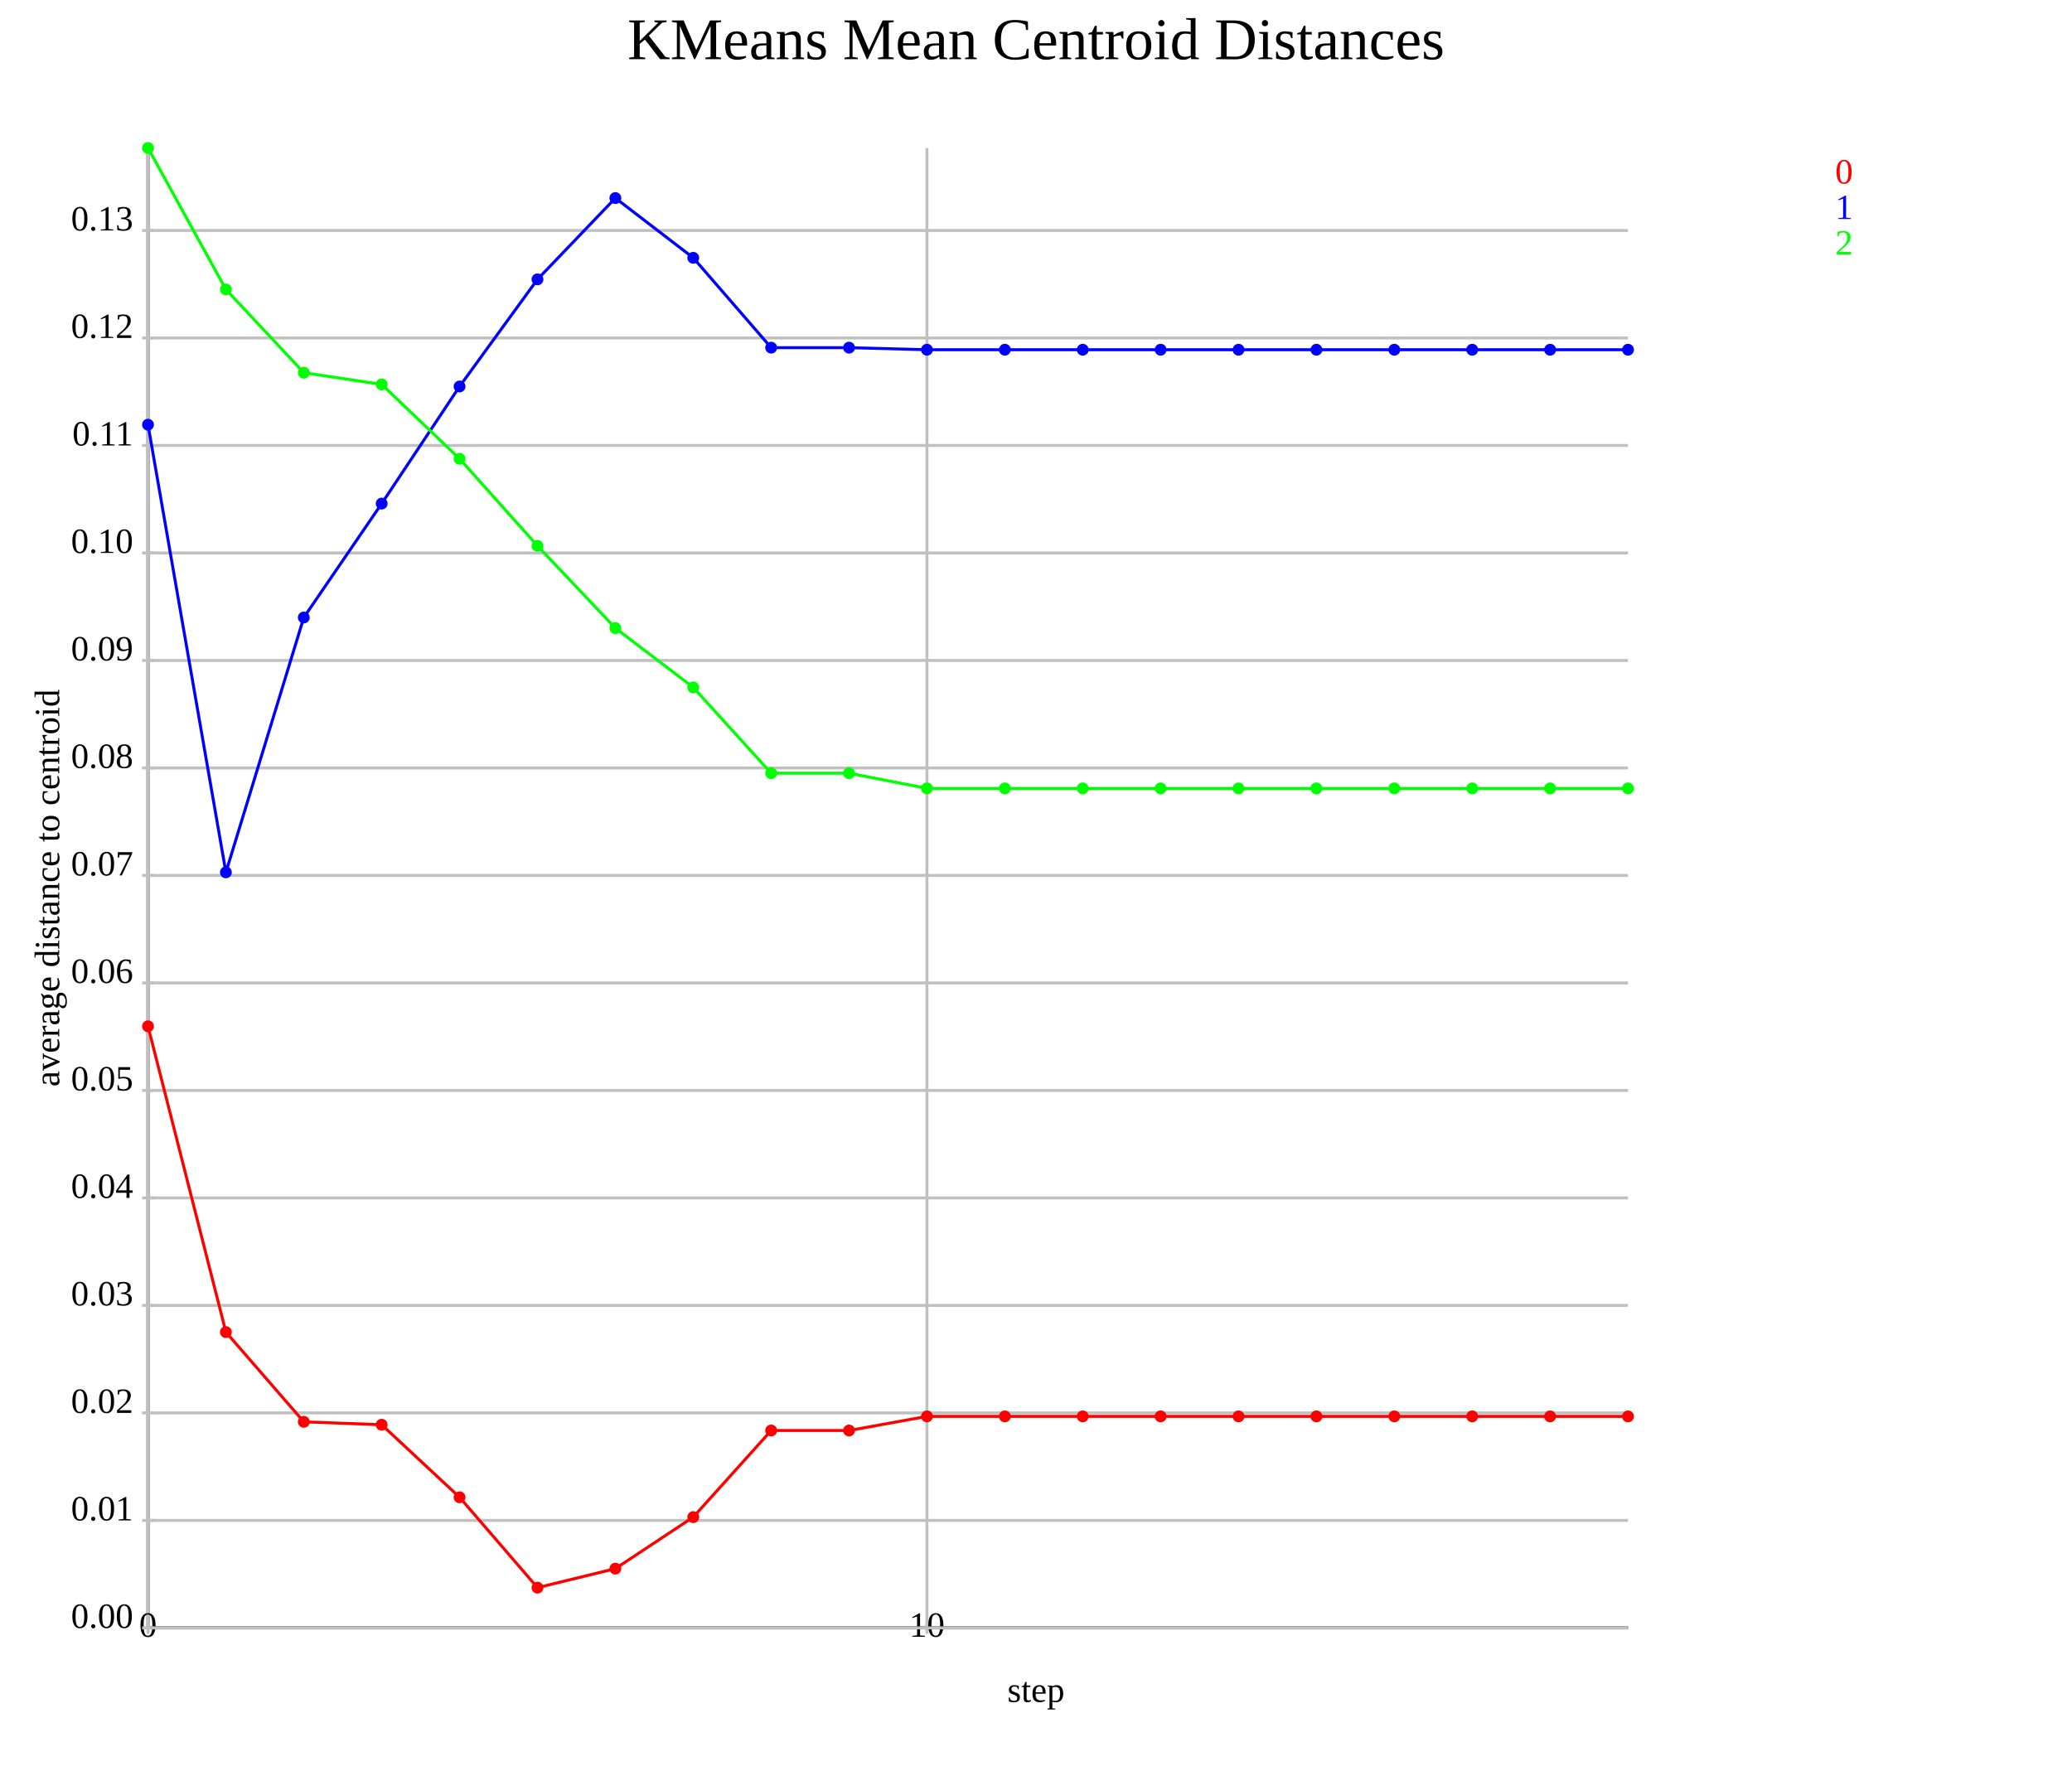
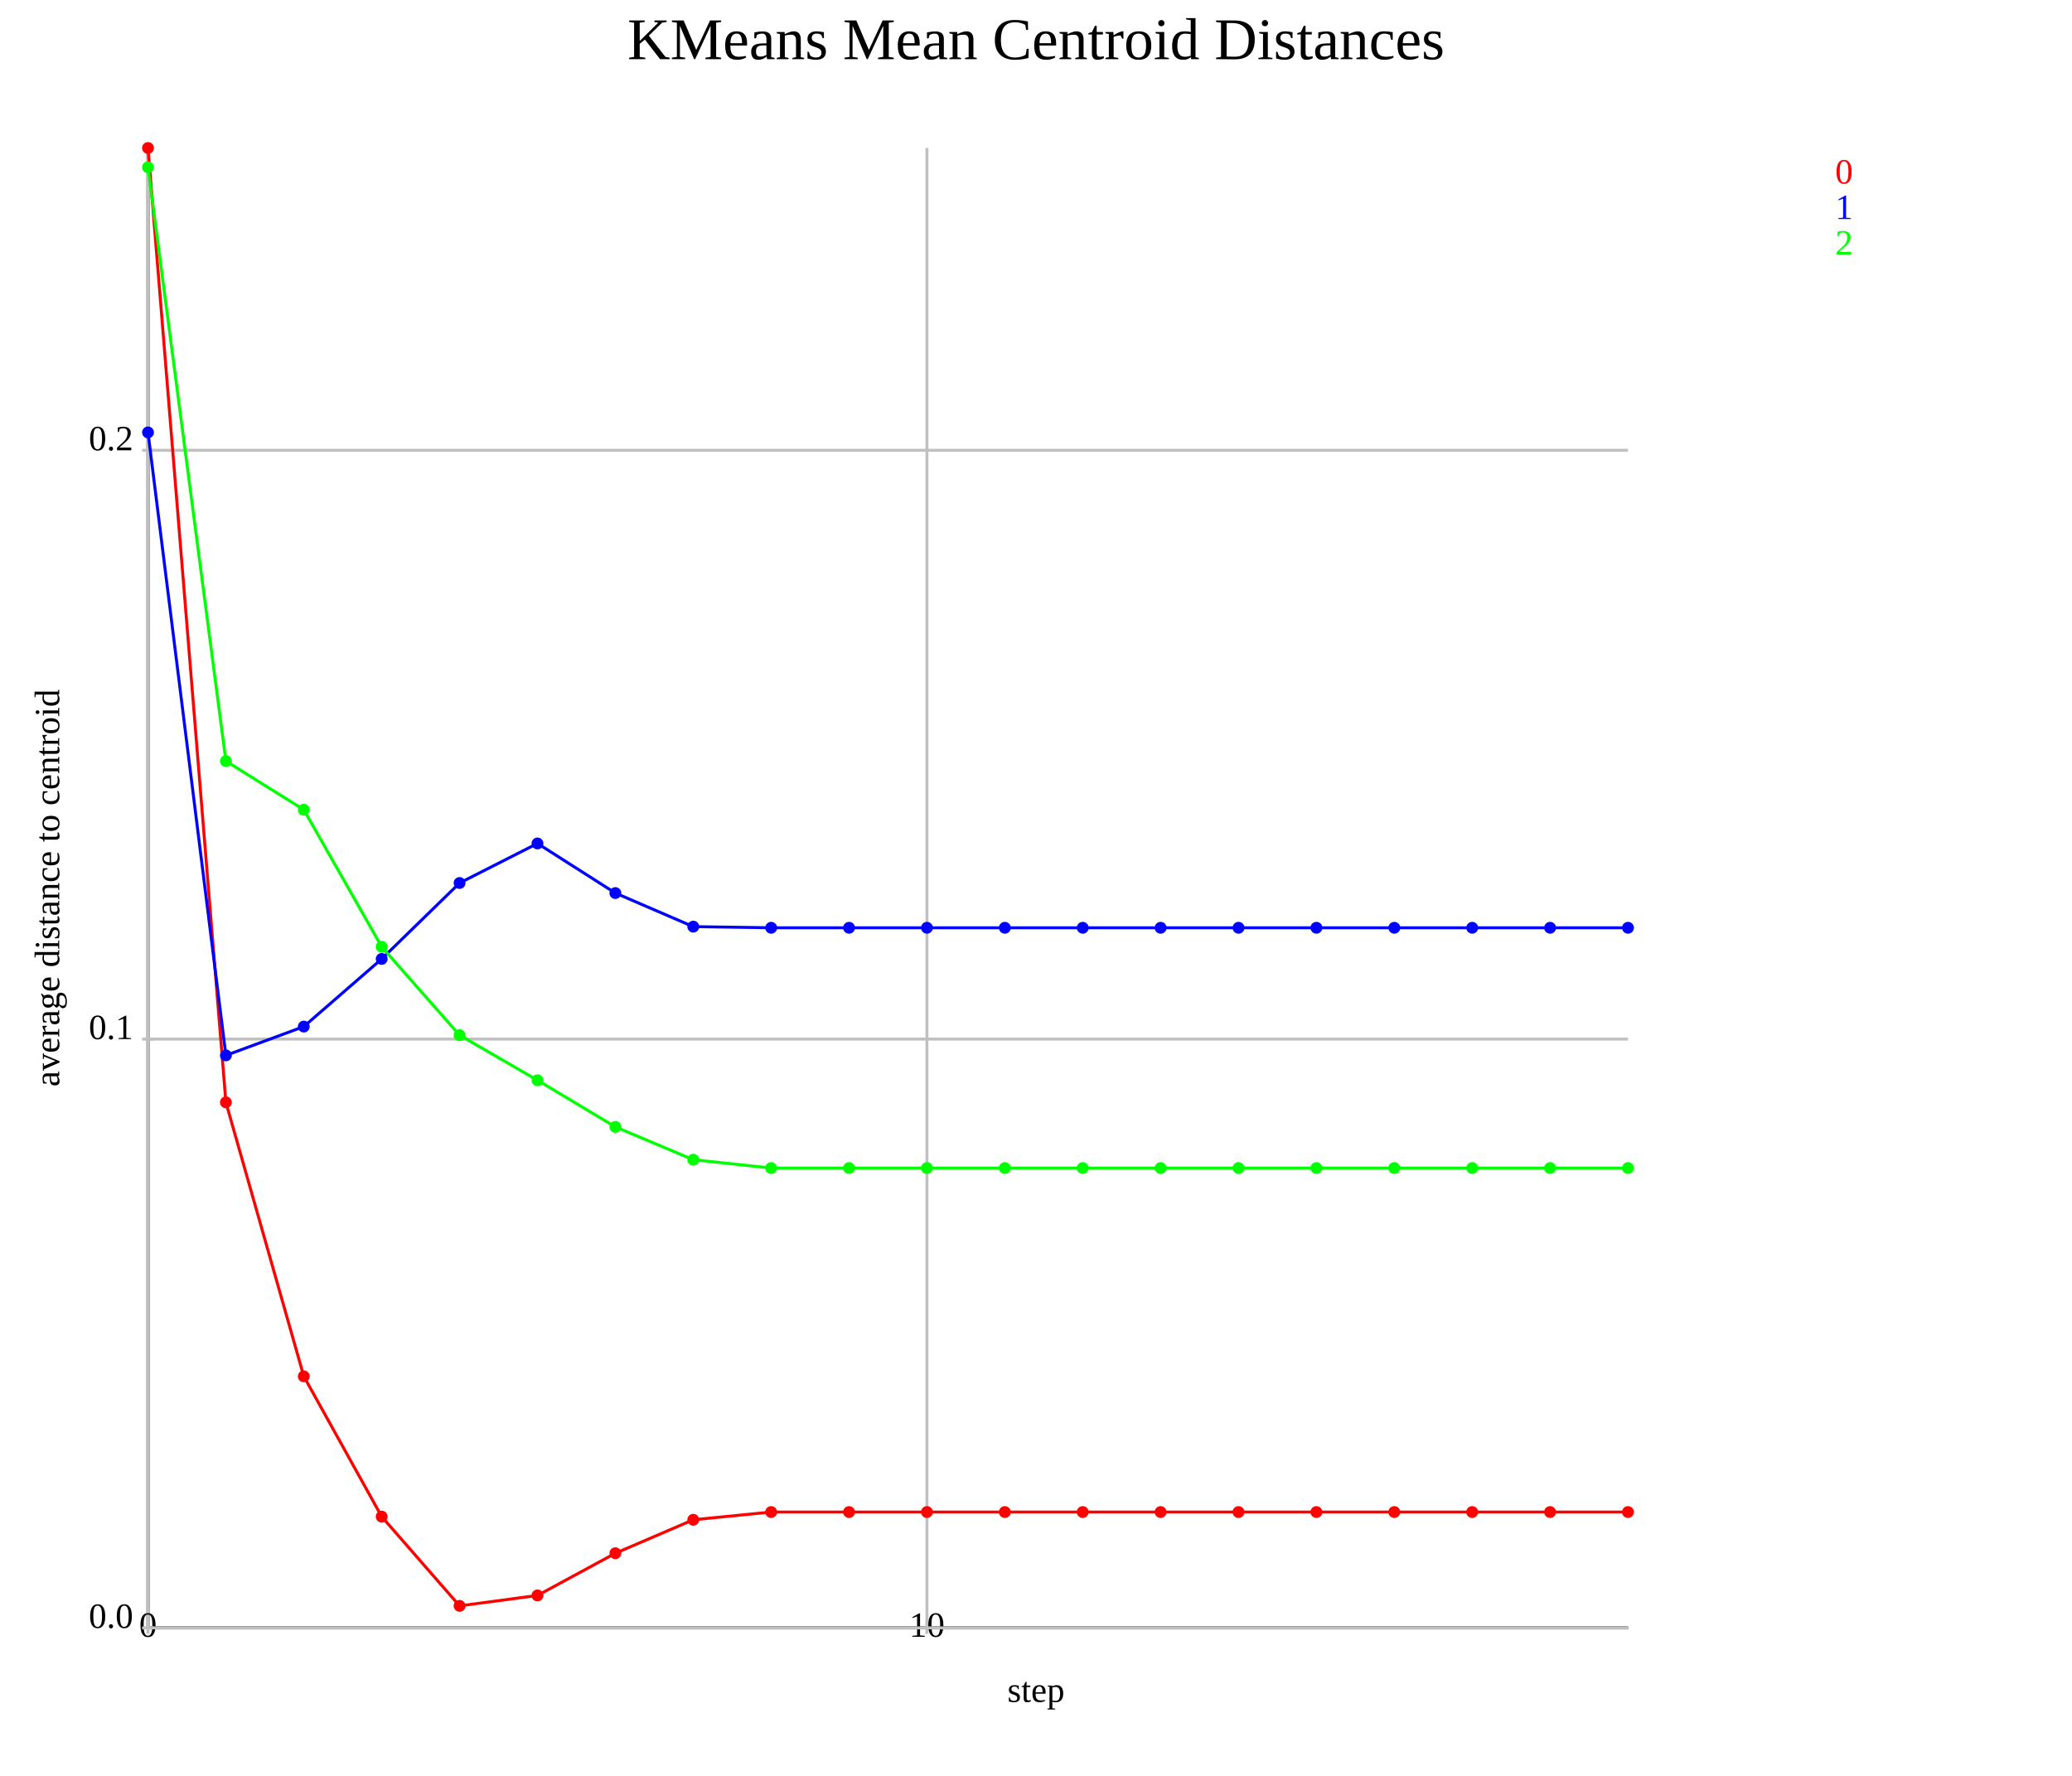
<svg xmlns="http://www.w3.org/2000/svg" version="1.1" width="700.0" height="600.0">
  <style>.caption {
  font-size: 14px;
  font-family: Georgia, serif;
}
</style>
  <line x1="50.0" y1="550.0" x2="550.0" y2="550.0" stroke="rgb(0,0,0)" stroke-width="1" />
  <line x1="50.0" y1="550.0" x2="50.0" y2="50.0" stroke="rgb(0,0,0)" stroke-width="1" />
  <line x1="50.0" y1="550.0" x2="50.0" y2="50.0" stroke="rgb(192,192,192)" stroke-width="1" />
  <line x1="50.0" y1="548.0" x2="50.0" y2="552.0" stroke="rgb(192,192,192)" stroke-width="1" />
  <text text-anchor="middle" alignment-baseline="hanging" x="50.0" y="553.0" font-size="12.0">0</text>
  <line x1="313.158" y1="550.0" x2="313.158" y2="50.0" stroke="rgb(192,192,192)" stroke-width="1" />
  <line x1="313.158" y1="548.0" x2="313.158" y2="552.0" stroke="rgb(192,192,192)" stroke-width="1" />
  <text text-anchor="middle" alignment-baseline="hanging" x="313.158" y="553.0" font-size="12.0">10</text>
  <line x1="50.0" y1="550.0" x2="550.0" y2="550.0" stroke="rgb(192,192,192)" stroke-width="1" />
-   <text text-anchor="end" alignment-baseline="middle" x="45.0" y="550.0" font-size="12.0">0.00</text>
+   <text text-anchor="end" alignment-baseline="middle" x="45.0" y="550.0" font-size="12.0">0.0</text>
  <line x1="48.0" y1="550.0" x2="52.0" y2="550.0" stroke="rgb(192,192,192)" stroke-width="1" />
-   <line x1="50.0" y1="513.682" x2="550.0" y2="513.682" stroke="rgb(192,192,192)" stroke-width="1" />
-   <text text-anchor="end" alignment-baseline="middle" x="45.0" y="513.682" font-size="12.0">0.01</text>
-   <line x1="48.0" y1="513.682" x2="52.0" y2="513.682" stroke="rgb(192,192,192)" stroke-width="1" />
-   <line x1="50.0" y1="477.364" x2="550.0" y2="477.364" stroke="rgb(192,192,192)" stroke-width="1" />
-   <text text-anchor="end" alignment-baseline="middle" x="45.0" y="477.364" font-size="12.0">0.02</text>
-   <line x1="48.0" y1="477.364" x2="52.0" y2="477.364" stroke="rgb(192,192,192)" stroke-width="1" />
-   <line x1="50.0" y1="441.047" x2="550.0" y2="441.047" stroke="rgb(192,192,192)" stroke-width="1" />
-   <text text-anchor="end" alignment-baseline="middle" x="45.0" y="441.047" font-size="12.0">0.03</text>
-   <line x1="48.0" y1="441.047" x2="52.0" y2="441.047" stroke="rgb(192,192,192)" stroke-width="1" />
-   <line x1="50.0" y1="404.729" x2="550.0" y2="404.729" stroke="rgb(192,192,192)" stroke-width="1" />
-   <text text-anchor="end" alignment-baseline="middle" x="45.0" y="404.729" font-size="12.0">0.04</text>
-   <line x1="48.0" y1="404.729" x2="52.0" y2="404.729" stroke="rgb(192,192,192)" stroke-width="1" />
-   <line x1="50.0" y1="368.411" x2="550.0" y2="368.411" stroke="rgb(192,192,192)" stroke-width="1" />
-   <text text-anchor="end" alignment-baseline="middle" x="45.0" y="368.411" font-size="12.0">0.05</text>
-   <line x1="48.0" y1="368.411" x2="52.0" y2="368.411" stroke="rgb(192,192,192)" stroke-width="1" />
-   <line x1="50.0" y1="332.093" x2="550.0" y2="332.093" stroke="rgb(192,192,192)" stroke-width="1" />
-   <text text-anchor="end" alignment-baseline="middle" x="45.0" y="332.093" font-size="12.0">0.06</text>
-   <line x1="48.0" y1="332.093" x2="52.0" y2="332.093" stroke="rgb(192,192,192)" stroke-width="1" />
-   <line x1="50.0" y1="295.776" x2="550.0" y2="295.776" stroke="rgb(192,192,192)" stroke-width="1" />
-   <text text-anchor="end" alignment-baseline="middle" x="45.0" y="295.776" font-size="12.0">0.07</text>
-   <line x1="48.0" y1="295.776" x2="52.0" y2="295.776" stroke="rgb(192,192,192)" stroke-width="1" />
-   <line x1="50.0" y1="259.458" x2="550.0" y2="259.458" stroke="rgb(192,192,192)" stroke-width="1" />
-   <text text-anchor="end" alignment-baseline="middle" x="45.0" y="259.458" font-size="12.0">0.08</text>
-   <line x1="48.0" y1="259.458" x2="52.0" y2="259.458" stroke="rgb(192,192,192)" stroke-width="1" />
-   <line x1="50.0" y1="223.14" x2="550.0" y2="223.14" stroke="rgb(192,192,192)" stroke-width="1" />
-   <text text-anchor="end" alignment-baseline="middle" x="45.0" y="223.14" font-size="12.0">0.09</text>
-   <line x1="48.0" y1="223.14" x2="52.0" y2="223.14" stroke="rgb(192,192,192)" stroke-width="1" />
-   <line x1="50.0" y1="186.822" x2="550.0" y2="186.822" stroke="rgb(192,192,192)" stroke-width="1" />
-   <text text-anchor="end" alignment-baseline="middle" x="45.0" y="186.822" font-size="12.0">0.10</text>
-   <line x1="48.0" y1="186.822" x2="52.0" y2="186.822" stroke="rgb(192,192,192)" stroke-width="1" />
-   <line x1="50.0" y1="150.504" x2="550.0" y2="150.504" stroke="rgb(192,192,192)" stroke-width="1" />
-   <text text-anchor="end" alignment-baseline="middle" x="45.0" y="150.504" font-size="12.0">0.11</text>
-   <line x1="48.0" y1="150.504" x2="52.0" y2="150.504" stroke="rgb(192,192,192)" stroke-width="1" />
-   <line x1="50.0" y1="114.187" x2="550.0" y2="114.187" stroke="rgb(192,192,192)" stroke-width="1" />
-   <text text-anchor="end" alignment-baseline="middle" x="45.0" y="114.187" font-size="12.0">0.12</text>
-   <line x1="48.0" y1="114.187" x2="52.0" y2="114.187" stroke="rgb(192,192,192)" stroke-width="1" />
-   <line x1="50.0" y1="77.869" x2="550.0" y2="77.869" stroke="rgb(192,192,192)" stroke-width="1" />
-   <text text-anchor="end" alignment-baseline="middle" x="45.0" y="77.869" font-size="12.0">0.13</text>
-   <line x1="48.0" y1="77.869" x2="52.0" y2="77.869" stroke="rgb(192,192,192)" stroke-width="1" />
-   <polyline points="50.0,346.747 76.316,450.059 102.632,480.377 128.947,481.365 155.263,505.872 181.579,536.408 207.895,529.98 234.211,512.566 260.526,483.309 286.842,483.309 313.158,478.542 339.474,478.542 365.789,478.542 392.105,478.542 418.421,478.542 444.737,478.542 471.053,478.542 497.368,478.542 523.684,478.542 550.0,478.542" fill="none" stroke="rgb(255,0,0)" stroke-width="1" />
-   <circle cx="50.0" cy="346.747" r="2" fill="rgb(255,0,0)" />
-   <circle cx="76.316" cy="450.059" r="2" fill="rgb(255,0,0)" />
-   <circle cx="102.632" cy="480.377" r="2" fill="rgb(255,0,0)" />
-   <circle cx="128.947" cy="481.365" r="2" fill="rgb(255,0,0)" />
-   <circle cx="155.263" cy="505.872" r="2" fill="rgb(255,0,0)" />
-   <circle cx="181.579" cy="536.408" r="2" fill="rgb(255,0,0)" />
-   <circle cx="207.895" cy="529.98" r="2" fill="rgb(255,0,0)" />
-   <circle cx="234.211" cy="512.566" r="2" fill="rgb(255,0,0)" />
-   <circle cx="260.526" cy="483.309" r="2" fill="rgb(255,0,0)" />
-   <circle cx="286.842" cy="483.309" r="2" fill="rgb(255,0,0)" />
-   <circle cx="313.158" cy="478.542" r="2" fill="rgb(255,0,0)" />
-   <circle cx="339.474" cy="478.542" r="2" fill="rgb(255,0,0)" />
-   <circle cx="365.789" cy="478.542" r="2" fill="rgb(255,0,0)" />
-   <circle cx="392.105" cy="478.542" r="2" fill="rgb(255,0,0)" />
-   <circle cx="418.421" cy="478.542" r="2" fill="rgb(255,0,0)" />
-   <circle cx="444.737" cy="478.542" r="2" fill="rgb(255,0,0)" />
-   <circle cx="471.053" cy="478.542" r="2" fill="rgb(255,0,0)" />
-   <circle cx="497.368" cy="478.542" r="2" fill="rgb(255,0,0)" />
-   <circle cx="523.684" cy="478.542" r="2" fill="rgb(255,0,0)" />
-   <circle cx="550.0" cy="478.542" r="2" fill="rgb(255,0,0)" />
-   <polyline points="50.0,143.495 76.316,294.732 102.632,208.635 128.947,170.143 155.263,130.566 181.579,94.382 207.895,66.914 234.211,87.106 260.526,117.461 286.842,117.461 313.158,118.161 339.474,118.161 365.789,118.161 392.105,118.161 418.421,118.161 444.737,118.161 471.053,118.161 497.368,118.161 523.684,118.161 550.0,118.161" fill="none" stroke="rgb(0,0,255)" stroke-width="1" />
-   <circle cx="50.0" cy="143.495" r="2" fill="rgb(0,0,255)" />
-   <circle cx="76.316" cy="294.732" r="2" fill="rgb(0,0,255)" />
-   <circle cx="102.632" cy="208.635" r="2" fill="rgb(0,0,255)" />
-   <circle cx="128.947" cy="170.143" r="2" fill="rgb(0,0,255)" />
-   <circle cx="155.263" cy="130.566" r="2" fill="rgb(0,0,255)" />
-   <circle cx="181.579" cy="94.382" r="2" fill="rgb(0,0,255)" />
-   <circle cx="207.895" cy="66.914" r="2" fill="rgb(0,0,255)" />
-   <circle cx="234.211" cy="87.106" r="2" fill="rgb(0,0,255)" />
-   <circle cx="260.526" cy="117.461" r="2" fill="rgb(0,0,255)" />
-   <circle cx="286.842" cy="117.461" r="2" fill="rgb(0,0,255)" />
-   <circle cx="313.158" cy="118.161" r="2" fill="rgb(0,0,255)" />
-   <circle cx="339.474" cy="118.161" r="2" fill="rgb(0,0,255)" />
-   <circle cx="365.789" cy="118.161" r="2" fill="rgb(0,0,255)" />
-   <circle cx="392.105" cy="118.161" r="2" fill="rgb(0,0,255)" />
-   <circle cx="418.421" cy="118.161" r="2" fill="rgb(0,0,255)" />
-   <circle cx="444.737" cy="118.161" r="2" fill="rgb(0,0,255)" />
-   <circle cx="471.053" cy="118.161" r="2" fill="rgb(0,0,255)" />
-   <circle cx="497.368" cy="118.161" r="2" fill="rgb(0,0,255)" />
-   <circle cx="523.684" cy="118.161" r="2" fill="rgb(0,0,255)" />
-   <circle cx="550.0" cy="118.161" r="2" fill="rgb(0,0,255)" />
-   <polyline points="50.0,50.0 76.316,97.786 102.632,125.921 128.947,129.879 155.263,155.006 181.579,184.413 207.895,212.214 234.211,232.247 260.526,261.224 286.842,261.224 313.158,266.367 339.474,266.367 365.789,266.367 392.105,266.367 418.421,266.367 444.737,266.367 471.053,266.367 497.368,266.367 523.684,266.367 550.0,266.367" fill="none" stroke="rgb(0,255,0)" stroke-width="1" />
-   <circle cx="50.0" cy="50.0" r="2" fill="rgb(0,255,0)" />
-   <circle cx="76.316" cy="97.786" r="2" fill="rgb(0,255,0)" />
-   <circle cx="102.632" cy="125.921" r="2" fill="rgb(0,255,0)" />
-   <circle cx="128.947" cy="129.879" r="2" fill="rgb(0,255,0)" />
-   <circle cx="155.263" cy="155.006" r="2" fill="rgb(0,255,0)" />
-   <circle cx="181.579" cy="184.413" r="2" fill="rgb(0,255,0)" />
-   <circle cx="207.895" cy="212.214" r="2" fill="rgb(0,255,0)" />
-   <circle cx="234.211" cy="232.247" r="2" fill="rgb(0,255,0)" />
-   <circle cx="260.526" cy="261.224" r="2" fill="rgb(0,255,0)" />
-   <circle cx="286.842" cy="261.224" r="2" fill="rgb(0,255,0)" />
-   <circle cx="313.158" cy="266.367" r="2" fill="rgb(0,255,0)" />
-   <circle cx="339.474" cy="266.367" r="2" fill="rgb(0,255,0)" />
-   <circle cx="365.789" cy="266.367" r="2" fill="rgb(0,255,0)" />
-   <circle cx="392.105" cy="266.367" r="2" fill="rgb(0,255,0)" />
-   <circle cx="418.421" cy="266.367" r="2" fill="rgb(0,255,0)" />
-   <circle cx="444.737" cy="266.367" r="2" fill="rgb(0,255,0)" />
-   <circle cx="471.053" cy="266.367" r="2" fill="rgb(0,255,0)" />
-   <circle cx="497.368" cy="266.367" r="2" fill="rgb(0,255,0)" />
-   <circle cx="523.684" cy="266.367" r="2" fill="rgb(0,255,0)" />
-   <circle cx="550.0" cy="266.367" r="2" fill="rgb(0,255,0)" />
+   <line x1="50.0" y1="351.068" x2="550.0" y2="351.068" stroke="rgb(192,192,192)" stroke-width="1" />
+   <text text-anchor="end" alignment-baseline="middle" x="45.0" y="351.068" font-size="12.0">0.1</text>
+   <line x1="48.0" y1="351.068" x2="52.0" y2="351.068" stroke="rgb(192,192,192)" stroke-width="1" />
+   <line x1="50.0" y1="152.136" x2="550.0" y2="152.136" stroke="rgb(192,192,192)" stroke-width="1" />
+   <text text-anchor="end" alignment-baseline="middle" x="45.0" y="152.136" font-size="12.0">0.2</text>
+   <line x1="48.0" y1="152.136" x2="52.0" y2="152.136" stroke="rgb(192,192,192)" stroke-width="1" />
+   <polyline points="50.0,50.0 76.316,372.438 102.632,465.001 128.947,512.405 155.263,542.555 181.579,539.034 207.895,524.774 234.211,513.47 260.526,510.859 286.842,510.859 313.158,510.859 339.474,510.859 365.789,510.859 392.105,510.859 418.421,510.859 444.737,510.859 471.053,510.859 497.368,510.859 523.684,510.859 550.0,510.859" fill="none" stroke="rgb(255,0,0)" stroke-width="1" />
+   <circle cx="50.0" cy="50.0" r="2" fill="rgb(255,0,0)" />
+   <circle cx="76.316" cy="372.438" r="2" fill="rgb(255,0,0)" />
+   <circle cx="102.632" cy="465.001" r="2" fill="rgb(255,0,0)" />
+   <circle cx="128.947" cy="512.405" r="2" fill="rgb(255,0,0)" />
+   <circle cx="155.263" cy="542.555" r="2" fill="rgb(255,0,0)" />
+   <circle cx="181.579" cy="539.034" r="2" fill="rgb(255,0,0)" />
+   <circle cx="207.895" cy="524.774" r="2" fill="rgb(255,0,0)" />
+   <circle cx="234.211" cy="513.47" r="2" fill="rgb(255,0,0)" />
+   <circle cx="260.526" cy="510.859" r="2" fill="rgb(255,0,0)" />
+   <circle cx="286.842" cy="510.859" r="2" fill="rgb(255,0,0)" />
+   <circle cx="313.158" cy="510.859" r="2" fill="rgb(255,0,0)" />
+   <circle cx="339.474" cy="510.859" r="2" fill="rgb(255,0,0)" />
+   <circle cx="365.789" cy="510.859" r="2" fill="rgb(255,0,0)" />
+   <circle cx="392.105" cy="510.859" r="2" fill="rgb(255,0,0)" />
+   <circle cx="418.421" cy="510.859" r="2" fill="rgb(255,0,0)" />
+   <circle cx="444.737" cy="510.859" r="2" fill="rgb(255,0,0)" />
+   <circle cx="471.053" cy="510.859" r="2" fill="rgb(255,0,0)" />
+   <circle cx="497.368" cy="510.859" r="2" fill="rgb(255,0,0)" />
+   <circle cx="523.684" cy="510.859" r="2" fill="rgb(255,0,0)" />
+   <circle cx="550.0" cy="510.859" r="2" fill="rgb(255,0,0)" />
+   <polyline points="50.0,146.095 76.316,356.572 102.632,346.84 128.947,323.985 155.263,298.33 181.579,284.969 207.895,301.731 234.211,313.076 260.526,313.459 286.842,313.459 313.158,313.459 339.474,313.459 365.789,313.459 392.105,313.459 418.421,313.459 444.737,313.459 471.053,313.459 497.368,313.459 523.684,313.459 550.0,313.459" fill="none" stroke="rgb(0,0,255)" stroke-width="1" />
+   <circle cx="50.0" cy="146.095" r="2" fill="rgb(0,0,255)" />
+   <circle cx="76.316" cy="356.572" r="2" fill="rgb(0,0,255)" />
+   <circle cx="102.632" cy="346.84" r="2" fill="rgb(0,0,255)" />
+   <circle cx="128.947" cy="323.985" r="2" fill="rgb(0,0,255)" />
+   <circle cx="155.263" cy="298.33" r="2" fill="rgb(0,0,255)" />
+   <circle cx="181.579" cy="284.969" r="2" fill="rgb(0,0,255)" />
+   <circle cx="207.895" cy="301.731" r="2" fill="rgb(0,0,255)" />
+   <circle cx="234.211" cy="313.076" r="2" fill="rgb(0,0,255)" />
+   <circle cx="260.526" cy="313.459" r="2" fill="rgb(0,0,255)" />
+   <circle cx="286.842" cy="313.459" r="2" fill="rgb(0,0,255)" />
+   <circle cx="313.158" cy="313.459" r="2" fill="rgb(0,0,255)" />
+   <circle cx="339.474" cy="313.459" r="2" fill="rgb(0,0,255)" />
+   <circle cx="365.789" cy="313.459" r="2" fill="rgb(0,0,255)" />
+   <circle cx="392.105" cy="313.459" r="2" fill="rgb(0,0,255)" />
+   <circle cx="418.421" cy="313.459" r="2" fill="rgb(0,0,255)" />
+   <circle cx="444.737" cy="313.459" r="2" fill="rgb(0,0,255)" />
+   <circle cx="471.053" cy="313.459" r="2" fill="rgb(0,0,255)" />
+   <circle cx="497.368" cy="313.459" r="2" fill="rgb(0,0,255)" />
+   <circle cx="523.684" cy="313.459" r="2" fill="rgb(0,0,255)" />
+   <circle cx="550.0" cy="313.459" r="2" fill="rgb(0,0,255)" />
+   <polyline points="50.0,56.518 76.316,257.145 102.632,273.57 128.947,319.877 155.263,349.749 181.579,364.977 207.895,380.734 234.211,391.822 260.526,394.639 286.842,394.639 313.158,394.639 339.474,394.639 365.789,394.639 392.105,394.639 418.421,394.639 444.737,394.639 471.053,394.639 497.368,394.639 523.684,394.639 550.0,394.639" fill="none" stroke="rgb(0,255,0)" stroke-width="1" />
+   <circle cx="50.0" cy="56.518" r="2" fill="rgb(0,255,0)" />
+   <circle cx="76.316" cy="257.145" r="2" fill="rgb(0,255,0)" />
+   <circle cx="102.632" cy="273.57" r="2" fill="rgb(0,255,0)" />
+   <circle cx="128.947" cy="319.877" r="2" fill="rgb(0,255,0)" />
+   <circle cx="155.263" cy="349.749" r="2" fill="rgb(0,255,0)" />
+   <circle cx="181.579" cy="364.977" r="2" fill="rgb(0,255,0)" />
+   <circle cx="207.895" cy="380.734" r="2" fill="rgb(0,255,0)" />
+   <circle cx="234.211" cy="391.822" r="2" fill="rgb(0,255,0)" />
+   <circle cx="260.526" cy="394.639" r="2" fill="rgb(0,255,0)" />
+   <circle cx="286.842" cy="394.639" r="2" fill="rgb(0,255,0)" />
+   <circle cx="313.158" cy="394.639" r="2" fill="rgb(0,255,0)" />
+   <circle cx="339.474" cy="394.639" r="2" fill="rgb(0,255,0)" />
+   <circle cx="365.789" cy="394.639" r="2" fill="rgb(0,255,0)" />
+   <circle cx="392.105" cy="394.639" r="2" fill="rgb(0,255,0)" />
+   <circle cx="418.421" cy="394.639" r="2" fill="rgb(0,255,0)" />
+   <circle cx="444.737" cy="394.639" r="2" fill="rgb(0,255,0)" />
+   <circle cx="471.053" cy="394.639" r="2" fill="rgb(0,255,0)" />
+   <circle cx="497.368" cy="394.639" r="2" fill="rgb(0,255,0)" />
+   <circle cx="523.684" cy="394.639" r="2" fill="rgb(0,255,0)" />
+   <circle cx="550.0" cy="394.639" r="2" fill="rgb(0,255,0)" />
  <text x="350.0" y="20.0" text-anchor="middle" fill="rgb(0,0,0)" font-size="20.0">KMeans Mean Centroid Distances</text>
  <text x="350.0" y="575.0" text-anchor="middle" fill="rgb(0,0,0)" font-size="12.0">step</text>
  <text transform="rotate(-90.0 20.0 300.0)" x="20.0" y="300.0" text-anchor="middle" fill="rgb(0,0,0)" font-size="12.0">average distance to centroid</text>
  <text x="620" y="62" fill="rgb(255,0,0)" font-size="12">0</text>
  <text x="620" y="74" fill="rgb(0,0,255)" font-size="12">1</text>
  <text x="620" y="86" fill="rgb(0,255,0)" font-size="12">2</text>
      Sorry, your browser does not support inline SVG.
    </svg>
